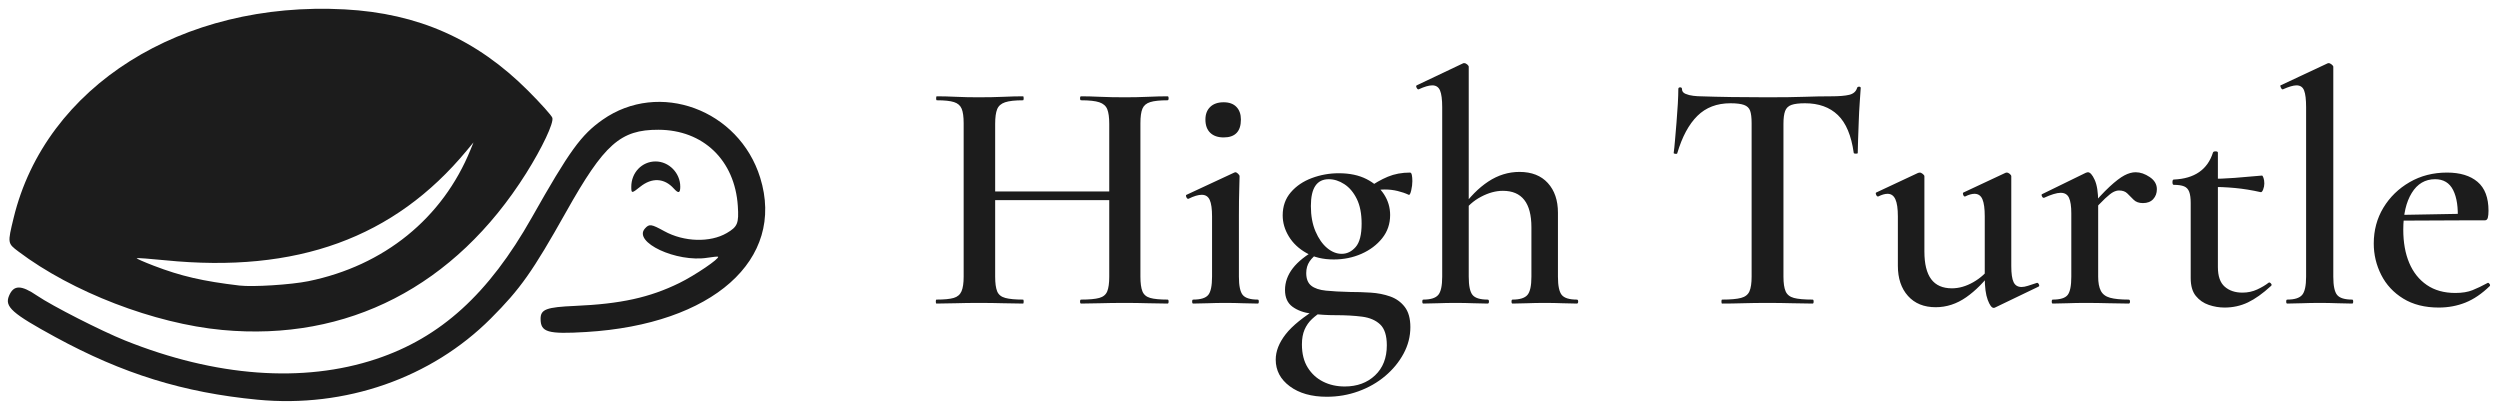
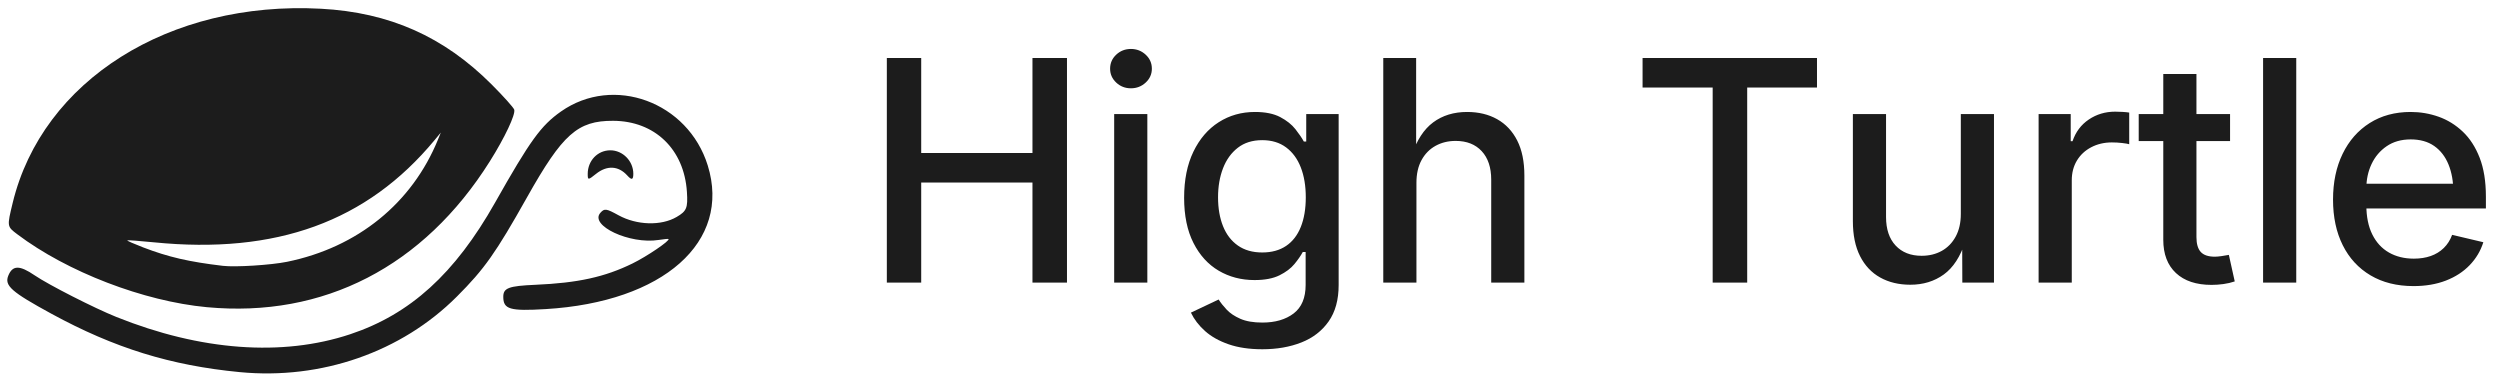
- <svg xmlns="http://www.w3.org/2000/svg" viewBox="0 0 612.5 100" width="612.5" height="100">
+ <svg xmlns="http://www.w3.org/2000/svg" viewBox="0 0 657.9 100" width="657.9" height="100">
  <g transform="scale(0.44444)">
    <path fill="#1c1c1c" fill-rule="evenodd" d="M142.00,220.34C101.09,216.42 67.75,206.09 30.50,185.80C6.63,172.79 2.47,169.10 4.95,163.13C7.49,156.99 11.61,156.96 20.50,163.02C28.72,168.62 55.82,182.43 68.90,187.68C118.82,207.71 167.14,211.28 207.33,197.92C242.90,186.09 269.36,162.06 293.12,120.00C313.97,83.11 320.31,74.35 332.18,66.01C363.31,44.15 407.38,60.36 419.06,97.95C433.09,143.15 392.87,178.82 323.12,183.02C301.92,184.30 298.00,183.16 298.00,175.74C298.00,170.51 301.18,169.32 317.00,168.63C342.18,167.54 358.11,164.04 374.50,156.01C383.12,151.79 396.84,142.47 395.84,141.52C395.65,141.34 393.03,141.60 390.00,142.08C372.94,144.81 348.73,133.48 355.54,125.96C357.93,123.31 358.93,123.45 366.22,127.45C377.07,133.41 391.49,133.83 400.66,128.46C406.60,124.98 407.36,123.13 406.73,113.57C405.09,88.34 387.68,71.61 363.00,71.53C342.00,71.47 333.11,79.37 312.08,116.80C293.51,149.84 286.88,159.23 270.56,175.57C237.71,208.46 190.30,224.97 142.00,220.34ZM122.50,181.89C85.05,178.40 39.76,160.98 10.25,138.72C4.10,134.08 4.11,134.17 7.51,120.14C25.07,47.65 100.16,0.35 190.00,5.17C230.58,7.35 262.76,21.63 291.13,50.03C298.08,56.99 304.09,63.69 304.48,64.93C305.37,67.74 298.90,81.45 290.01,95.58C250.80,157.87 191.67,188.34 122.50,181.89ZM169.93,155.02C211.72,146.50 244.03,120.31 259.39,82.50L261.02,78.50L257.29,83.00C217.33,131.21 163.60,150.75 91.01,143.47C82.60,142.63 75.55,142.11 75.34,142.33C75.13,142.54 79.35,144.41 84.73,146.47C99.70,152.22 111.86,155.03 132.00,157.41C139.39,158.28 160.41,156.95 169.93,155.02ZM348.00,102.97C348.00,95.14 353.87,89.01 361.38,89.00C368.76,89.00 375.00,95.36 375.00,102.90C375.00,106.53 374.03,106.80 371.41,103.90C366.17,98.11 359.36,97.77 352.90,102.96C348.22,106.72 348.00,106.72 348.00,102.97Z" />
  </g>
-   <path fill="#1c1c1c" d="M271.765 30.337Q271.765 27.981 271.277 26.762Q270.79 25.544 269.327 25.056Q267.865 24.569 264.858 24.569Q264.615 24.569 264.615 24.081Q264.615 23.594 264.858 23.594Q266.89 23.594 269.53 23.716Q272.171 23.837 275.665 23.837Q278.508 23.837 281.271 23.716Q284.033 23.594 286.065 23.594Q286.308 23.594 286.308 24.081Q286.308 24.569 286.065 24.569Q283.221 24.569 281.799 25.016Q280.377 25.462 279.89 26.641Q279.402 27.819 279.402 30.175V67.794Q279.402 70.15 279.89 71.369Q280.377 72.588 281.799 72.994Q283.221 73.4 286.065 73.4Q286.308 73.4 286.308 73.888Q286.308 74.375 286.065 74.375Q284.033 74.375 281.271 74.294Q278.508 74.213 275.665 74.213Q272.171 74.213 269.53 74.294Q266.89 74.375 264.858 74.375Q264.615 74.375 264.615 73.888Q264.615 73.4 264.858 73.4Q267.865 73.4 269.327 72.994Q270.79 72.588 271.277 71.369Q271.765 70.15 271.765 67.794ZM239.671 49.025V46.912H275.258V49.025ZM236.096 67.794V30.175Q236.096 27.819 235.608 26.641Q235.121 25.462 233.74 25.016Q232.358 24.569 229.515 24.569Q229.352 24.569 229.352 24.081Q229.352 23.594 229.515 23.594Q231.627 23.594 234.227 23.716Q236.827 23.837 239.671 23.837Q243.165 23.837 245.846 23.716Q248.527 23.594 250.64 23.594Q250.802 23.594 250.802 24.081Q250.802 24.569 250.64 24.569Q247.715 24.569 246.252 25.056Q244.79 25.544 244.302 26.762Q243.815 27.981 243.815 30.337V67.794Q243.815 70.15 244.302 71.369Q244.79 72.588 246.293 72.994Q247.796 73.4 250.64 73.4Q250.802 73.4 250.802 73.888Q250.802 74.375 250.64 74.375Q248.446 74.375 245.805 74.294Q243.165 74.213 239.671 74.213Q236.827 74.213 234.146 74.294Q231.465 74.375 229.433 74.375Q229.271 74.375 229.271 73.888Q229.271 73.4 229.433 73.4Q232.277 73.4 233.658 72.994Q235.04 72.588 235.568 71.369Q236.096 70.15 236.096 67.794Z M292.321 74.375Q292.077 74.375 292.077 73.888Q292.077 73.4 292.321 73.4Q295.083 73.4 296.018 72.263Q296.952 71.125 296.952 67.794V53.006Q296.952 50.244 296.383 48.984Q295.815 47.725 294.433 47.725Q293.783 47.725 292.971 47.969Q292.158 48.212 291.183 48.7Q290.858 48.781 290.655 48.294Q290.452 47.806 290.696 47.725L302.396 42.281Q302.558 42.2 302.64 42.2Q302.965 42.2 303.33 42.566Q303.696 42.931 303.696 43.175Q303.696 44.069 303.615 46.425Q303.533 48.781 303.533 52.925V67.794Q303.533 71.125 304.468 72.263Q305.402 73.4 308.165 73.4Q308.408 73.4 308.408 73.888Q308.408 74.375 308.165 74.375Q306.54 74.375 304.508 74.294Q302.477 74.213 300.202 74.213Q298.008 74.213 295.936 74.294Q293.865 74.375 292.321 74.375ZM299.796 33.669Q297.683 33.669 296.505 32.531Q295.327 31.394 295.327 29.281Q295.327 27.331 296.505 26.194Q297.683 25.056 299.796 25.056Q301.827 25.056 302.924 26.194Q304.021 27.331 304.021 29.281Q304.021 33.669 299.796 33.669Z M325.065 97.206Q319.458 97.206 316.005 94.647Q312.552 92.088 312.552 88.106Q312.552 85.019 314.99 81.891Q317.427 78.763 323.196 75.269L324.008 76.244Q322.627 77.056 321.449 78.153Q320.271 79.25 319.621 80.753Q318.971 82.256 318.971 84.369Q318.971 87.781 320.393 90.056Q321.815 92.331 324.171 93.509Q326.527 94.688 329.452 94.688Q334.002 94.688 336.886 91.966Q339.771 89.244 339.771 84.612Q339.771 81.037 338.146 79.494Q336.521 77.95 333.718 77.584Q330.915 77.219 327.177 77.219Q324.171 77.219 321.327 76.853Q318.483 76.487 316.655 75.147Q314.827 73.806 314.827 71.044Q314.827 68.2 316.736 65.722Q318.646 63.244 322.627 61.05L323.44 61.619Q321.652 62.837 320.84 64.056Q320.027 65.275 320.027 66.9Q320.027 69.013 321.246 69.988Q322.465 70.963 324.861 71.206Q327.258 71.45 330.752 71.531Q333.271 71.531 335.83 71.694Q338.39 71.856 340.583 72.628Q342.777 73.4 344.158 75.188Q345.54 76.975 345.54 80.144Q345.54 83.556 343.874 86.644Q342.208 89.731 339.365 92.128Q336.521 94.525 332.824 95.866Q329.127 97.206 325.065 97.206ZM326.771 63.569Q322.871 63.569 320.068 61.984Q317.265 60.4 315.761 57.922Q314.258 55.444 314.258 52.763Q314.258 49.431 316.249 47.116Q318.24 44.8 321.408 43.622Q324.577 42.444 327.99 42.444Q331.971 42.444 334.774 43.866Q337.577 45.287 339.08 47.603Q340.583 49.919 340.583 52.681Q340.583 55.931 338.633 58.369Q336.683 60.806 333.555 62.188Q330.427 63.569 326.771 63.569ZM328.721 62.188Q330.671 62.188 332.133 60.522Q333.596 58.856 333.596 54.794Q333.596 51.138 332.418 48.741Q331.24 46.344 329.371 45.125Q327.502 43.906 325.552 43.906Q323.358 43.906 322.261 45.531Q321.165 47.156 321.165 50.487Q321.165 54.062 322.302 56.703Q323.44 59.344 325.146 60.766Q326.852 62.188 328.721 62.188ZM334.896 48.781 334.977 46.181Q337.577 44.312 340.015 43.297Q342.452 42.281 345.458 42.281Q345.783 42.281 345.905 42.891Q346.027 43.5 346.027 44.394Q346.027 45.45 345.743 46.669Q345.458 47.888 345.133 47.725Q343.915 47.156 342.411 46.791Q340.908 46.425 339.283 46.425Q338.308 46.425 337.374 46.547Q336.44 46.669 335.465 46.994Z M348.708 74.375Q348.465 74.375 348.465 73.888Q348.465 73.4 348.708 73.4Q351.39 73.4 352.365 72.263Q353.34 71.125 353.34 67.794V26.275Q353.34 23.431 352.811 22.172Q352.283 20.913 350.902 20.913Q349.683 20.913 347.571 21.887Q347.327 21.969 347.083 21.522Q346.84 21.075 347.083 20.913L358.377 15.55Q358.54 15.469 358.58 15.469Q358.621 15.469 358.702 15.469Q359.108 15.469 359.474 15.794Q359.84 16.119 359.84 16.362V67.794Q359.84 71.125 360.774 72.263Q361.708 73.4 364.471 73.4Q364.796 73.4 364.796 73.888Q364.796 74.375 364.471 74.375Q362.927 74.375 360.936 74.294Q358.946 74.213 356.59 74.213Q354.315 74.213 352.283 74.294Q350.252 74.375 348.708 74.375ZM370.565 74.375Q370.321 74.375 370.321 73.888Q370.321 73.4 370.565 73.4Q373.246 73.4 374.221 72.263Q375.196 71.125 375.196 67.794V55.688Q375.196 46.75 368.208 46.75Q365.608 46.75 362.846 48.212Q360.083 49.675 358.377 52.194L357.971 51.219Q361.058 46.831 364.633 44.475Q368.208 42.119 372.271 42.119Q376.74 42.119 379.218 44.841Q381.696 47.562 381.696 52.112V67.794Q381.696 71.125 382.63 72.263Q383.565 73.4 386.327 73.4Q386.652 73.4 386.652 73.888Q386.652 74.375 386.327 74.375Q384.783 74.375 382.793 74.294Q380.802 74.213 378.446 74.213Q376.171 74.213 374.14 74.294Q372.108 74.375 370.565 74.375Z  M423.946 25.3Q418.99 25.3 415.861 28.387Q412.733 31.475 410.946 37.487Q410.946 37.731 410.499 37.691Q410.052 37.65 410.052 37.487Q410.215 36.35 410.377 34.359Q410.54 32.369 410.743 30.012Q410.946 27.656 411.068 25.422Q411.19 23.188 411.19 21.806Q411.19 21.4 411.636 21.4Q412.083 21.4 412.083 21.806Q412.083 22.619 412.936 22.984Q413.79 23.35 414.846 23.472Q415.902 23.594 416.633 23.594Q423.621 23.837 432.965 23.837Q438.733 23.837 442.105 23.716Q445.477 23.594 448.646 23.594Q451.571 23.594 453.074 23.228Q454.577 22.862 454.983 21.562Q455.065 21.237 455.471 21.237Q455.877 21.237 455.877 21.562Q455.796 22.862 455.633 25.097Q455.471 27.331 455.39 29.809Q455.308 32.288 455.227 34.359Q455.146 36.431 455.146 37.487Q455.146 37.65 454.699 37.65Q454.252 37.65 454.171 37.487Q453.277 31.069 450.271 28.184Q447.265 25.3 442.227 25.3Q440.033 25.3 438.896 25.706Q437.758 26.112 437.352 27.209Q436.946 28.306 436.946 30.337V67.794Q436.946 70.15 437.474 71.369Q438.002 72.588 439.505 72.994Q441.008 73.4 444.096 73.4Q444.34 73.4 444.34 73.888Q444.34 74.375 444.096 74.375Q441.902 74.375 439.099 74.294Q436.296 74.213 432.965 74.213Q429.796 74.213 427.033 74.294Q424.271 74.375 421.915 74.375Q421.752 74.375 421.752 73.888Q421.752 73.4 421.915 73.4Q425.002 73.4 426.546 72.994Q428.09 72.588 428.618 71.369Q429.146 70.15 429.146 67.794V30.175Q429.146 28.144 428.78 27.128Q428.415 26.112 427.277 25.706Q426.14 25.3 423.946 25.3Z M474.24 75.269Q469.933 75.269 467.455 72.506Q464.977 69.744 464.977 65.112V53.006Q464.977 50.162 464.368 48.822Q463.758 47.481 462.458 47.481Q461.483 47.481 460.183 48.131Q459.858 48.212 459.655 47.725Q459.452 47.237 459.696 47.156L469.933 42.362Q470.177 42.281 470.34 42.281Q470.665 42.281 471.071 42.606Q471.477 42.931 471.477 43.175V61.619Q471.477 66.169 473.143 68.403Q474.808 70.638 478.221 70.638Q480.821 70.638 483.461 69.134Q486.102 67.631 487.808 65.194L488.296 66.169Q485.208 70.394 481.715 72.831Q478.221 75.269 474.24 75.269ZM492.765 43.175V65.194Q492.765 67.956 493.333 69.134Q493.902 70.312 495.283 70.312Q495.933 70.312 496.827 70.028Q497.721 69.744 498.94 69.338Q499.265 69.175 499.508 69.622Q499.752 70.069 499.427 70.231L488.783 75.35Q488.621 75.431 488.458 75.431Q487.727 75.431 486.996 73.481Q486.265 71.531 486.265 67.956V53.006Q486.265 50.162 485.696 48.822Q485.127 47.481 483.746 47.481Q482.771 47.481 481.471 48.131Q481.146 48.212 480.983 47.725Q480.821 47.237 481.065 47.156L491.302 42.362Q491.465 42.281 491.627 42.281Q492.033 42.281 492.399 42.606Q492.765 42.931 492.765 43.175Z M512.183 52.356 511.615 51.381Q514.702 47.725 516.855 45.734Q519.008 43.744 520.471 42.972Q521.933 42.2 523.233 42.2Q524.94 42.2 526.686 43.378Q528.433 44.556 528.433 46.344Q528.433 47.806 527.54 48.781Q526.646 49.756 525.021 49.756Q523.558 49.756 522.746 48.944Q521.933 48.131 521.202 47.4Q520.471 46.669 519.171 46.669Q518.521 46.669 517.79 47.034Q517.058 47.4 515.758 48.619Q514.458 49.837 512.183 52.356ZM502.921 74.375Q502.677 74.375 502.677 73.888Q502.677 73.4 502.921 73.4Q505.683 73.4 506.577 72.263Q507.471 71.125 507.471 67.794V52.275Q507.471 49.675 506.902 48.456Q506.333 47.237 504.871 47.237Q504.14 47.237 503.083 47.562Q502.027 47.888 500.808 48.456Q500.483 48.537 500.28 48.091Q500.077 47.644 500.321 47.562L510.965 42.362Q511.371 42.2 511.533 42.2Q512.346 42.2 513.199 44.069Q514.052 45.938 514.052 49.513V67.794Q514.052 69.987 514.702 71.247Q515.352 72.506 516.977 72.953Q518.602 73.4 521.527 73.4Q521.852 73.4 521.852 73.888Q521.852 74.375 521.527 74.375Q519.415 74.375 516.693 74.294Q513.971 74.213 510.802 74.213Q508.608 74.213 506.536 74.294Q504.465 74.375 502.921 74.375Z M545.008 75.35Q543.058 75.35 541.149 74.7Q539.24 74.05 537.98 72.506Q536.721 70.963 536.721 68.119V49.756Q536.721 47.969 536.355 46.994Q535.99 46.019 535.096 45.653Q534.202 45.287 532.577 45.287Q532.252 45.287 532.252 44.637Q532.252 43.987 532.577 43.987Q536.396 43.825 538.793 42.159Q541.19 40.494 542.165 37.406Q542.246 37.081 542.815 37.081Q543.383 37.081 543.383 37.406V65.438Q543.383 68.769 545.049 70.231Q546.715 71.694 549.396 71.694Q551.346 71.694 553.011 70.922Q554.677 70.15 555.815 69.256Q556.058 69.094 556.383 69.459Q556.708 69.825 556.383 70.069Q553.377 72.831 550.736 74.091Q548.096 75.35 545.008 75.35ZM553.865 47.075Q550.615 46.344 547.568 46.059Q544.521 45.775 541.027 45.775V43.825Q544.358 43.825 547.486 43.581Q550.615 43.337 554.19 43.013Q554.352 43.013 554.555 43.581Q554.758 44.15 554.758 44.962Q554.758 45.694 554.474 46.425Q554.19 47.156 553.865 47.075Z M560.365 74.375Q560.121 74.375 560.121 73.888Q560.121 73.4 560.365 73.4Q563.046 73.4 564.021 72.263Q564.996 71.125 564.996 67.794V26.275Q564.996 23.431 564.508 22.172Q564.021 20.913 562.64 20.913Q561.502 20.913 559.308 21.887Q559.065 21.969 558.821 21.481Q558.577 20.994 558.74 20.913L570.196 15.55Q570.358 15.469 570.521 15.469Q570.846 15.469 571.252 15.794Q571.658 16.119 571.658 16.362V67.794Q571.658 71.125 572.593 72.263Q573.527 73.4 576.29 73.4Q576.533 73.4 576.533 73.888Q576.533 74.375 576.29 74.375Q574.746 74.375 572.674 74.294Q570.602 74.213 568.327 74.213Q566.052 74.213 563.98 74.294Q561.908 74.375 560.365 74.375Z M597.496 75.35Q592.377 75.35 588.802 73.156Q585.227 70.963 583.399 67.347Q581.571 63.731 581.571 59.669Q581.571 54.794 583.927 50.894Q586.283 46.994 590.346 44.638Q594.408 42.281 599.527 42.281Q604.321 42.281 607.002 44.556Q609.683 46.831 609.683 51.625Q609.683 52.681 609.521 53.331Q609.358 53.981 608.79 53.981H602.127Q602.371 49.269 601.03 46.587Q599.69 43.906 596.602 43.906Q592.946 43.906 590.874 47.278Q588.802 50.65 588.802 56.256Q588.802 60.969 590.265 64.422Q591.727 67.875 594.571 69.825Q597.415 71.775 601.558 71.775Q604.077 71.775 605.783 71.084Q607.49 70.394 609.44 69.338Q609.602 69.175 609.886 69.5Q610.171 69.825 610.008 70.069Q607.083 72.912 604.036 74.131Q600.99 75.35 597.496 75.35ZM586.446 54.062 586.365 52.681 604.402 52.356V53.981Z" />
+   <path fill="#1c1c1c" d="M233.379 74.375V15.262H242.425V40.256H271.703V15.262H280.788V74.375H271.703V48.032H242.425V74.375Z M293.206 74.375V30.021H301.934V74.375ZM297.61 23.237Q295.348 23.237 293.742 21.729Q292.135 20.222 292.135 18.079Q292.135 15.897 293.742 14.39Q295.348 12.882 297.61 12.882Q299.871 12.882 301.498 14.39Q303.124 15.897 303.124 18.079Q303.124 20.222 301.498 21.729Q299.871 23.237 297.61 23.237Z M332.204 91.91Q327.087 91.91 323.318 90.601Q319.549 89.292 317.109 87.11Q314.669 84.928 313.399 82.27L320.699 78.818Q321.493 80.088 322.822 81.496Q324.151 82.905 326.412 83.896Q328.674 84.888 332.204 84.888Q337.283 84.888 340.437 82.488Q343.591 80.088 343.591 74.97V66.321H342.837Q342.043 67.789 340.635 69.495Q339.227 71.201 336.707 72.451Q334.188 73.701 330.141 73.701Q324.905 73.701 320.719 71.241Q316.534 68.781 314.074 63.941Q311.614 59.101 311.614 52.039Q311.614 44.977 314.054 39.919Q316.494 34.861 320.719 32.163Q324.944 29.465 330.26 29.465Q334.347 29.465 336.906 30.814Q339.465 32.163 340.913 34.008Q342.361 35.853 343.114 37.241H343.749V30.021H352.279V75.01Q352.279 80.842 349.641 84.591Q347.002 88.34 342.46 90.125Q337.917 91.91 332.204 91.91ZM332.165 66.44Q335.894 66.44 338.453 64.715Q341.012 62.989 342.321 59.716Q343.63 56.443 343.63 51.92Q343.63 47.437 342.321 44.065Q341.012 40.693 338.453 38.788Q335.894 36.884 332.165 36.884Q328.316 36.884 325.738 38.888Q323.159 40.891 321.85 44.283Q320.541 47.675 320.541 51.92Q320.541 56.245 321.85 59.518Q323.159 62.791 325.758 64.615Q328.356 66.44 332.165 66.44Z M372.75 48.112V74.375H364.022V15.262H372.671V40.891H371.52Q373.464 34.94 377.154 32.203Q380.843 29.465 386.08 29.465Q390.603 29.465 393.995 31.37Q397.387 33.274 399.271 36.983Q401.156 40.693 401.156 46.207V74.375H392.428V47.278Q392.428 42.478 389.928 39.78Q387.429 37.083 383.065 37.083Q380.129 37.083 377.789 38.372Q375.448 39.661 374.099 42.121Q372.75 44.581 372.75 48.112Z  M432.259 23.038V15.262H478.161V23.038H459.792V74.375H450.707V23.038Z M502.718 74.93Q498.196 74.93 494.784 73.026Q491.372 71.122 489.487 67.393Q487.603 63.663 487.603 58.188V30.021H496.331V57.117Q496.331 61.918 498.85 64.615Q501.369 67.313 505.694 67.313Q508.669 67.313 510.99 66.024Q513.311 64.734 514.66 62.255Q516.009 59.775 516.009 56.284V30.021H524.737V74.375H516.405L516.366 63.505H517.199Q515.255 69.535 511.526 72.233Q507.796 74.93 502.718 74.93Z M536.48 74.375V30.021H544.93V37.162H545.406Q546.636 33.512 549.691 31.449Q552.746 29.386 556.634 29.386Q557.467 29.386 558.538 29.445Q559.609 29.505 560.323 29.624V37.955Q559.847 37.797 558.498 37.638Q557.149 37.479 555.761 37.479Q552.746 37.479 550.326 38.749Q547.906 40.018 546.557 42.26Q545.208 44.501 545.208 47.437V74.375Z M586.864 30.021V37.122H562.823V30.021ZM569.289 19.468H578.017V62.394Q578.017 65.052 579.148 66.302Q580.279 67.551 582.858 67.551Q583.532 67.551 584.643 67.393Q585.754 67.234 586.547 67.075L588.094 74.058Q586.706 74.534 585.119 74.752Q583.532 74.97 581.985 74.97Q575.954 74.97 572.622 71.856Q569.289 68.741 569.289 63.108Z M604.281 15.262V74.375H595.553V15.262Z M635.146 75.287Q628.6 75.287 623.84 72.471Q619.079 69.654 616.52 64.536Q613.961 59.418 613.961 52.515Q613.961 45.692 616.48 40.494Q618.999 35.297 623.602 32.381Q628.204 29.465 634.393 29.465Q638.201 29.465 641.732 30.715Q645.263 31.965 648.08 34.623Q650.896 37.281 652.543 41.506Q654.189 45.731 654.189 51.761V54.856H618.841V48.35H649.706L645.62 50.492Q645.62 46.406 644.35 43.291Q643.081 40.177 640.601 38.431Q638.122 36.686 634.393 36.686Q630.703 36.686 628.085 38.471Q625.466 40.256 624.097 43.172Q622.729 46.088 622.729 49.54V53.983Q622.729 58.546 624.296 61.7Q625.863 64.854 628.68 66.46Q631.496 68.067 635.226 68.067Q637.685 68.067 639.669 67.373Q641.653 66.678 643.101 65.27Q644.549 63.862 645.303 61.799L653.515 63.743Q652.444 67.155 649.924 69.773Q647.405 72.391 643.656 73.839Q639.907 75.287 635.146 75.287Z" />
</svg>
